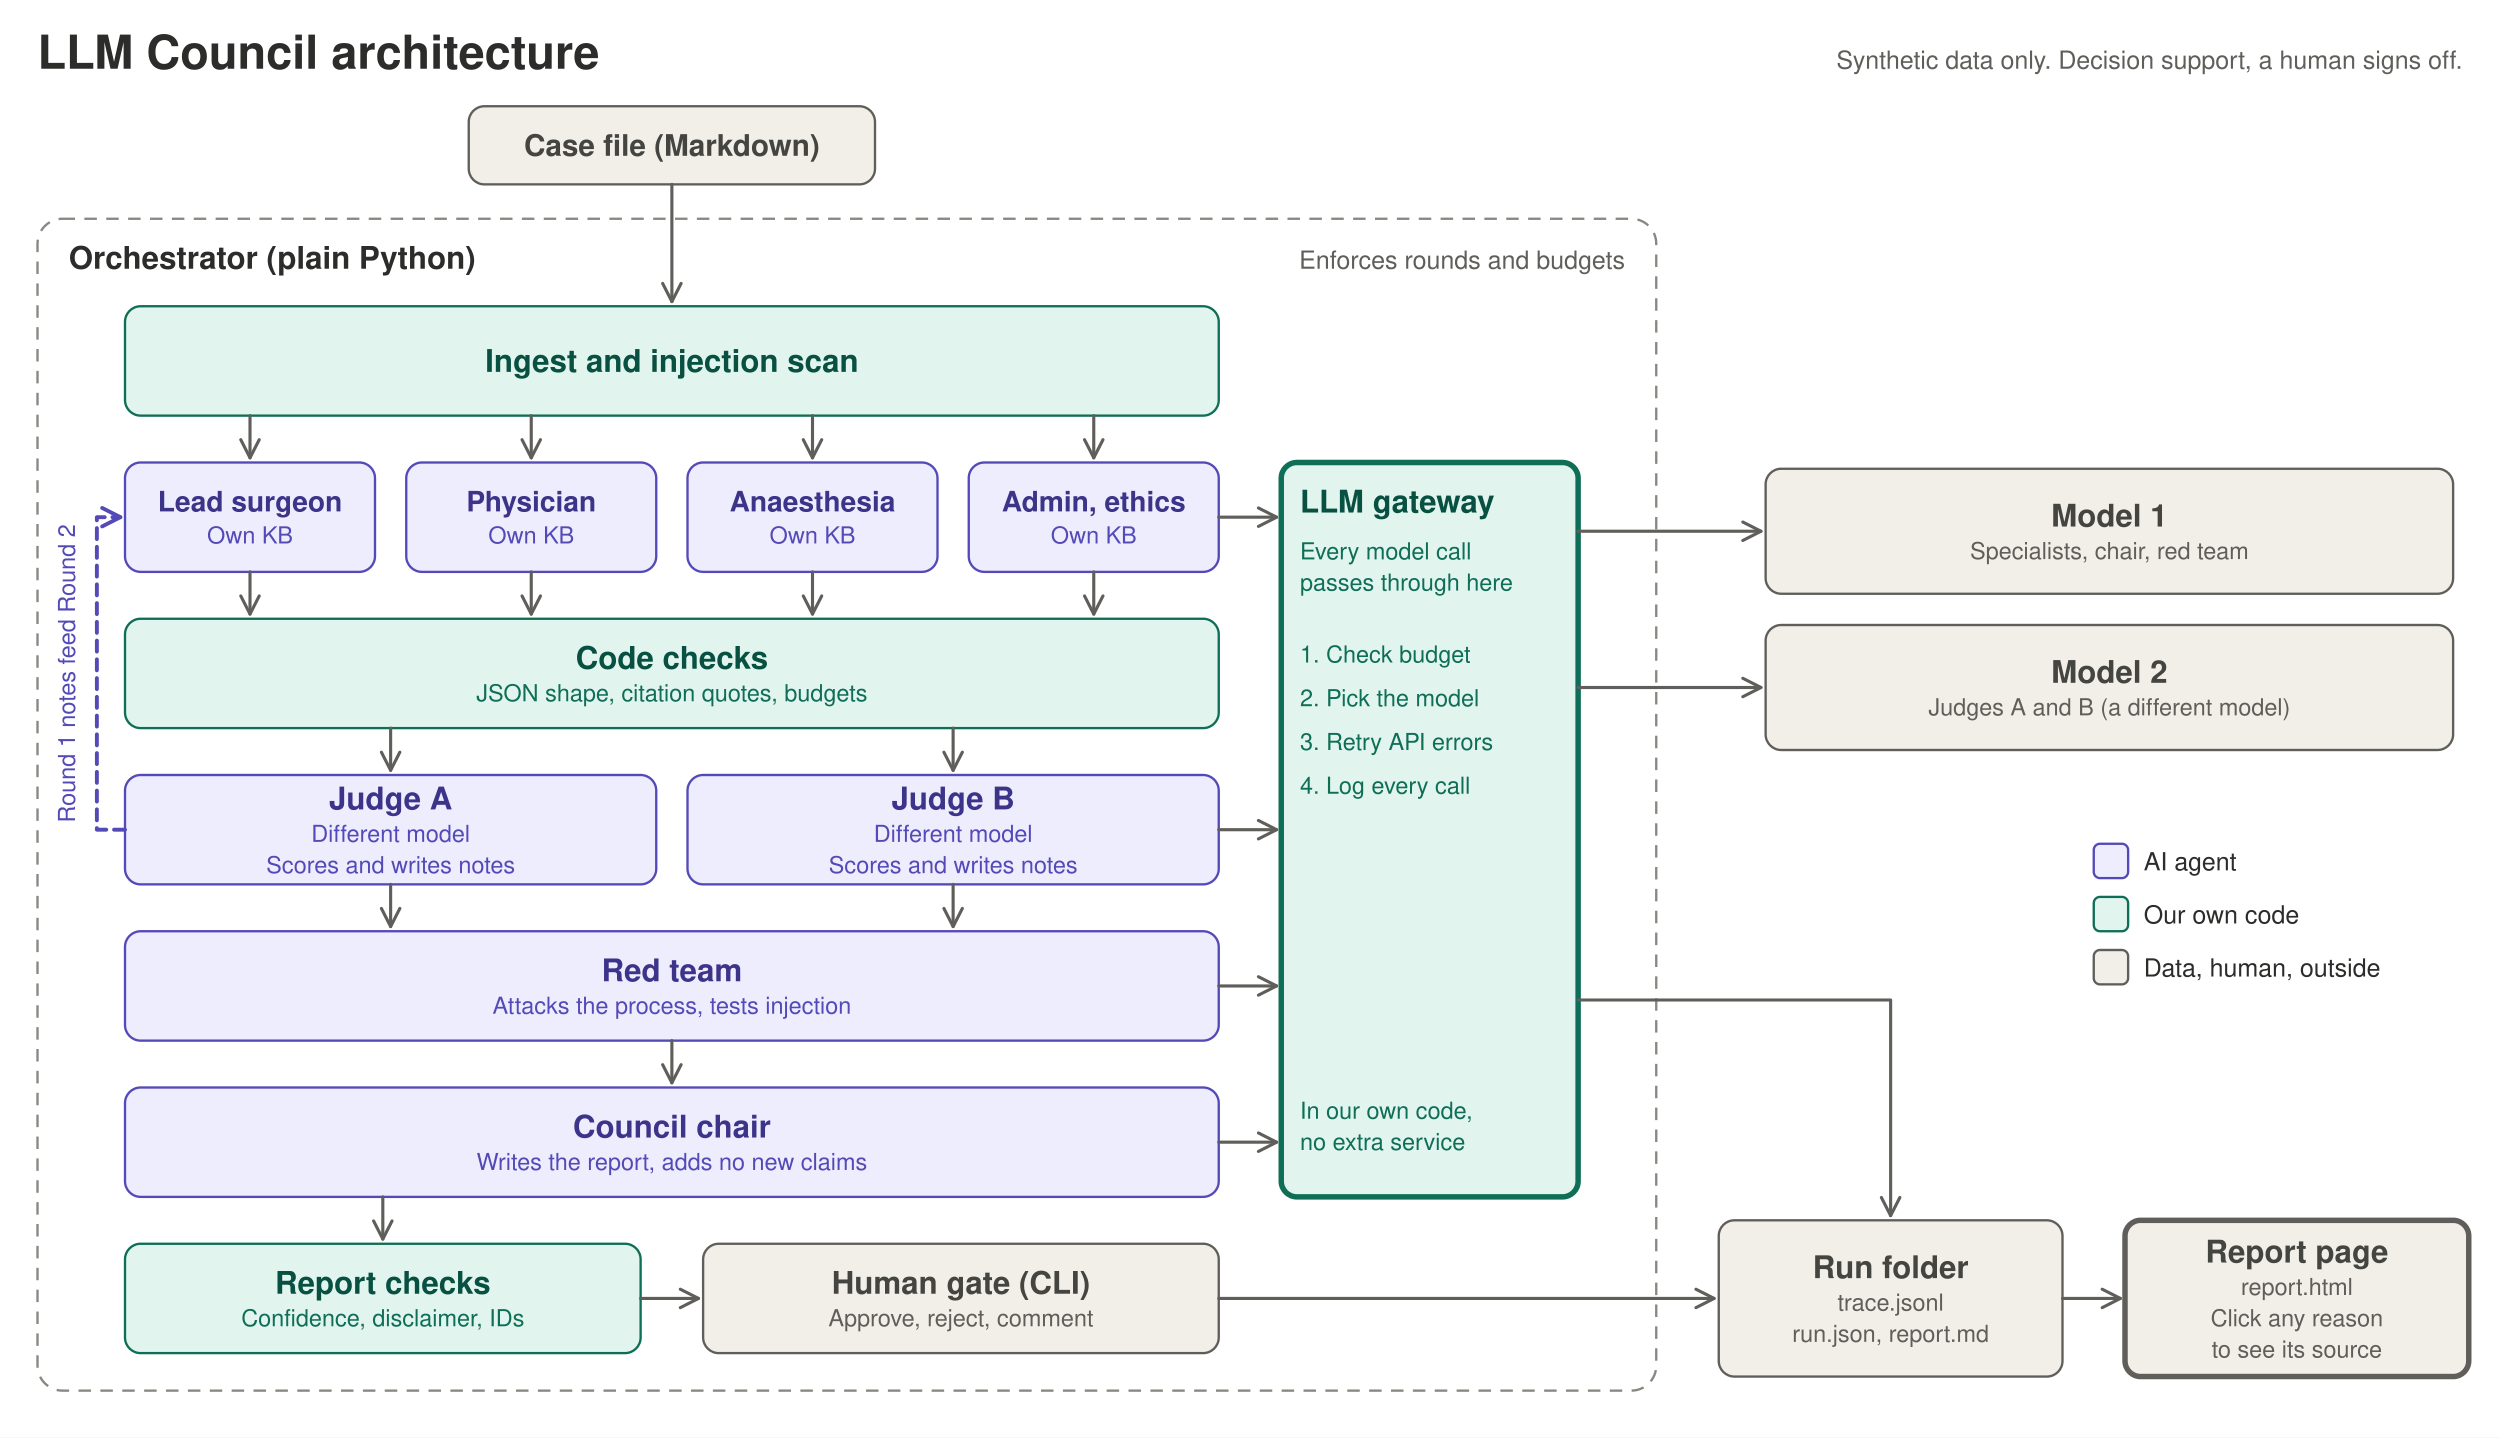
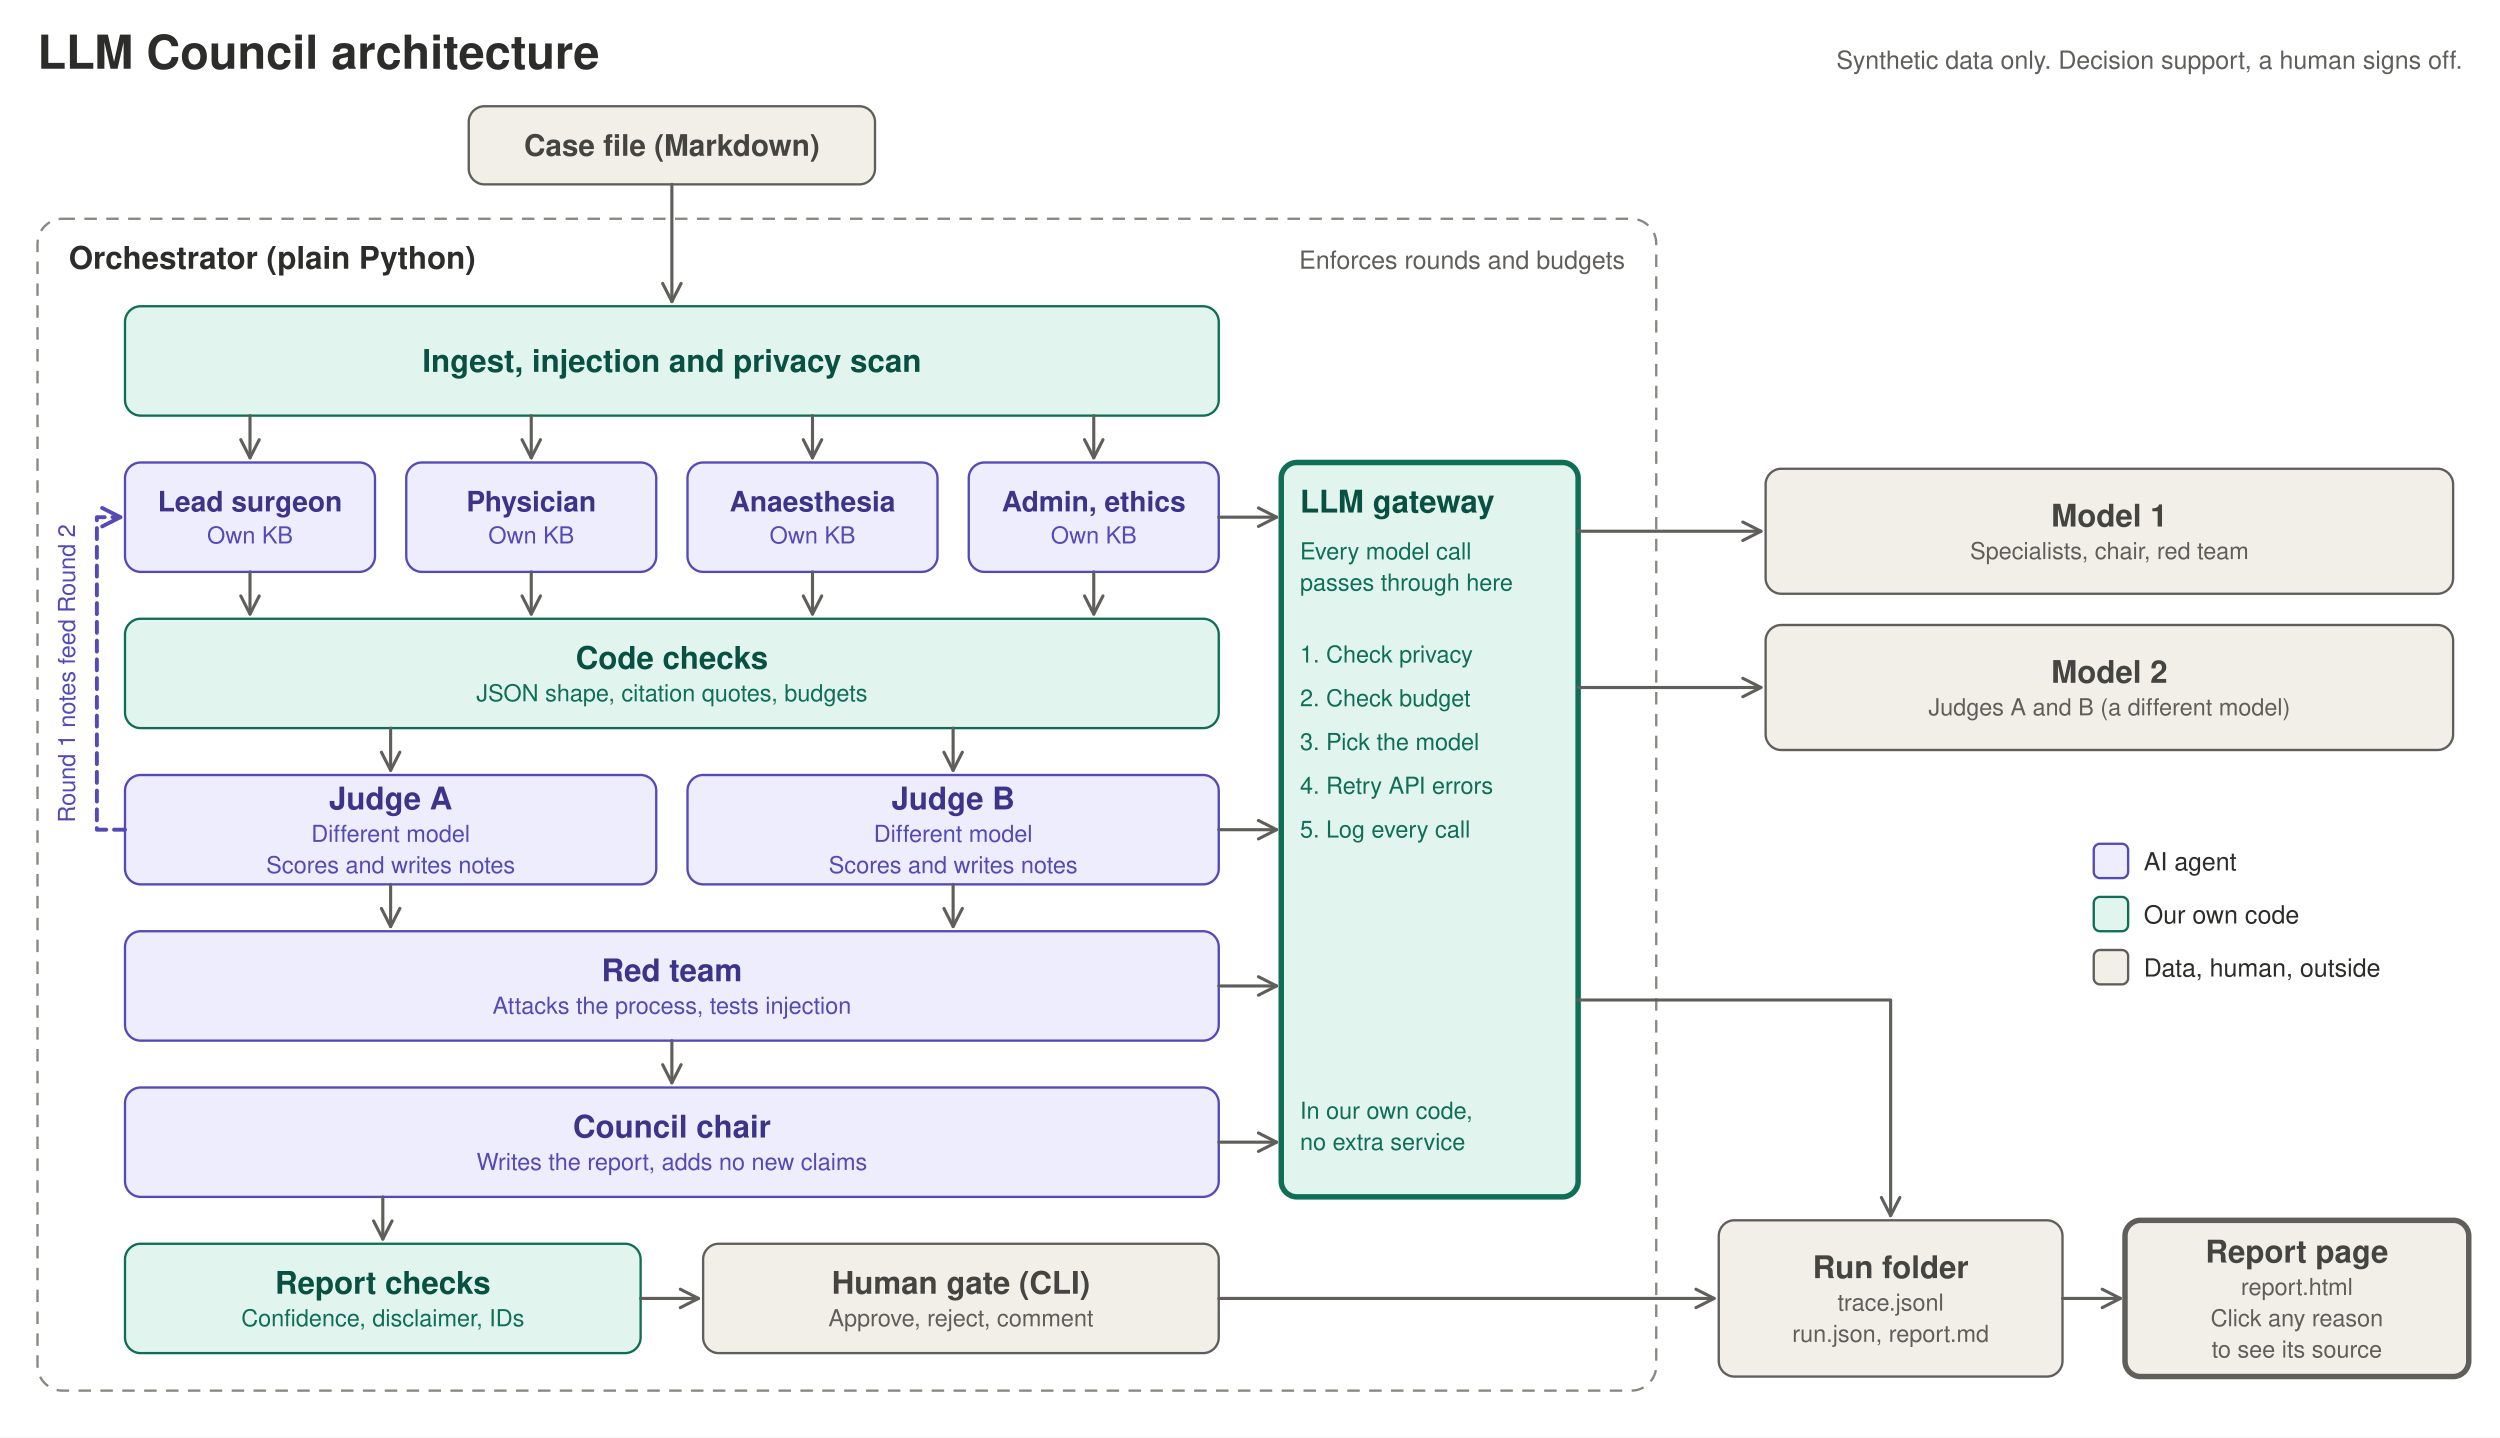
<svg xmlns="http://www.w3.org/2000/svg" viewBox="0 0 1600 920" width="1600" height="920" role="img">
  <rect width="1600" height="920" fill="#ffffff" />
  <text x="24" y="44.0" font-family="Helvetica, Arial, 'DejaVu Sans', sans-serif" font-size="30" font-weight="700" fill="#2C2C2A" text-anchor="start">LLM Council architecture</text>
  <text x="1576" y="44.0" font-family="Helvetica, Arial, 'DejaVu Sans', sans-serif" font-size="16" font-weight="400" fill="#5F5E5A" text-anchor="end">Synthetic data only. Decision support, a human signs off.</text>
  <rect x="300" y="68" width="260" height="50" rx="10" fill="#F1EFE8" stroke="#5F5E5A" stroke-width="1.5" />
  <text x="430.0" y="99.7" font-family="Helvetica, Arial, 'DejaVu Sans', sans-serif" font-size="19" font-weight="700" fill="#444441" text-anchor="middle">Case file (Markdown)</text>
  <rect x="24" y="140" width="1036" height="750" rx="16" fill="none" stroke="#888780" stroke-width="1.5" stroke-dasharray="8 6" />
  <text x="44" y="172.0" font-family="Helvetica, Arial, 'DejaVu Sans', sans-serif" font-size="20" font-weight="700" fill="#2C2C2A" text-anchor="start">Orchestrator (plain Python)</text>
  <text x="1040" y="172.0" font-family="Helvetica, Arial, 'DejaVu Sans', sans-serif" font-size="16" font-weight="400" fill="#5F5E5A" text-anchor="end">Enforces rounds and budgets</text>
  <path d="M430.0,118.0 L430.0,193.0" fill="none" stroke="#5F5E5A" stroke-width="2" stroke-linejoin="round" stroke-linecap="round" />
  <path d="M424.1,181.4 L430.0,193.0 L435.9,181.4" fill="none" stroke="#5F5E5A" stroke-width="2" stroke-linejoin="round" stroke-linecap="round" />
  <rect x="80" y="196" width="700" height="70" rx="10" fill="#E1F5EE" stroke="#0F6E56" stroke-width="1.5" />
-   <text x="430.0" y="238.0" font-family="Helvetica, Arial, 'DejaVu Sans', sans-serif" font-size="20" font-weight="700" fill="#085041" text-anchor="middle">Ingest and injection scan</text>
+   <text x="430.0" y="238.0" font-family="Helvetica, Arial, 'DejaVu Sans', sans-serif" font-size="20" font-weight="700" fill="#085041" text-anchor="middle">Ingest, injection and privacy scan</text>
  <path d="M160.0,266.0 L160.0,293.0" fill="none" stroke="#5F5E5A" stroke-width="2" stroke-linejoin="round" stroke-linecap="round" />
  <path d="M154.1,281.4 L160.0,293.0 L165.9,281.4" fill="none" stroke="#5F5E5A" stroke-width="2" stroke-linejoin="round" stroke-linecap="round" />
  <path d="M340.0,266.0 L340.0,293.0" fill="none" stroke="#5F5E5A" stroke-width="2" stroke-linejoin="round" stroke-linecap="round" />
  <path d="M334.1,281.4 L340.0,293.0 L345.9,281.4" fill="none" stroke="#5F5E5A" stroke-width="2" stroke-linejoin="round" stroke-linecap="round" />
  <path d="M520.0,266.0 L520.0,293.0" fill="none" stroke="#5F5E5A" stroke-width="2" stroke-linejoin="round" stroke-linecap="round" />
  <path d="M514.1,281.4 L520.0,293.0 L525.9,281.4" fill="none" stroke="#5F5E5A" stroke-width="2" stroke-linejoin="round" stroke-linecap="round" />
  <path d="M700.0,266.0 L700.0,293.0" fill="none" stroke="#5F5E5A" stroke-width="2" stroke-linejoin="round" stroke-linecap="round" />
  <path d="M694.1,281.4 L700.0,293.0 L705.9,281.4" fill="none" stroke="#5F5E5A" stroke-width="2" stroke-linejoin="round" stroke-linecap="round" />
  <rect x="80" y="296" width="160" height="70" rx="10" fill="#EEEDFE" stroke="#534AB7" stroke-width="1.5" />
  <text x="160.0" y="327.3" font-family="Helvetica, Arial, 'DejaVu Sans', sans-serif" font-size="18" font-weight="700" fill="#3C3489" text-anchor="middle">Lead surgeon</text>
  <text x="160.0" y="347.8" font-family="Helvetica, Arial, 'DejaVu Sans', sans-serif" font-size="15" font-weight="400" fill="#534AB7" text-anchor="middle">Own KB</text>
  <rect x="260" y="296" width="160" height="70" rx="10" fill="#EEEDFE" stroke="#534AB7" stroke-width="1.5" />
  <text x="340.0" y="327.3" font-family="Helvetica, Arial, 'DejaVu Sans', sans-serif" font-size="18" font-weight="700" fill="#3C3489" text-anchor="middle">Physician</text>
  <text x="340.0" y="347.8" font-family="Helvetica, Arial, 'DejaVu Sans', sans-serif" font-size="15" font-weight="400" fill="#534AB7" text-anchor="middle">Own KB</text>
  <rect x="440" y="296" width="160" height="70" rx="10" fill="#EEEDFE" stroke="#534AB7" stroke-width="1.5" />
  <text x="520.0" y="327.3" font-family="Helvetica, Arial, 'DejaVu Sans', sans-serif" font-size="18" font-weight="700" fill="#3C3489" text-anchor="middle">Anaesthesia</text>
  <text x="520.0" y="347.8" font-family="Helvetica, Arial, 'DejaVu Sans', sans-serif" font-size="15" font-weight="400" fill="#534AB7" text-anchor="middle">Own KB</text>
  <rect x="620" y="296" width="160" height="70" rx="10" fill="#EEEDFE" stroke="#534AB7" stroke-width="1.5" />
  <text x="700.0" y="327.3" font-family="Helvetica, Arial, 'DejaVu Sans', sans-serif" font-size="18" font-weight="700" fill="#3C3489" text-anchor="middle">Admin, ethics</text>
  <text x="700.0" y="347.8" font-family="Helvetica, Arial, 'DejaVu Sans', sans-serif" font-size="15" font-weight="400" fill="#534AB7" text-anchor="middle">Own KB</text>
  <path d="M160.0,366.0 L160.0,393.0" fill="none" stroke="#5F5E5A" stroke-width="2" stroke-linejoin="round" stroke-linecap="round" />
  <path d="M154.1,381.4 L160.0,393.0 L165.9,381.4" fill="none" stroke="#5F5E5A" stroke-width="2" stroke-linejoin="round" stroke-linecap="round" />
  <path d="M340.0,366.0 L340.0,393.0" fill="none" stroke="#5F5E5A" stroke-width="2" stroke-linejoin="round" stroke-linecap="round" />
  <path d="M334.1,381.4 L340.0,393.0 L345.9,381.4" fill="none" stroke="#5F5E5A" stroke-width="2" stroke-linejoin="round" stroke-linecap="round" />
  <path d="M520.0,366.0 L520.0,393.0" fill="none" stroke="#5F5E5A" stroke-width="2" stroke-linejoin="round" stroke-linecap="round" />
  <path d="M514.1,381.4 L520.0,393.0 L525.9,381.4" fill="none" stroke="#5F5E5A" stroke-width="2" stroke-linejoin="round" stroke-linecap="round" />
  <path d="M700.0,366.0 L700.0,393.0" fill="none" stroke="#5F5E5A" stroke-width="2" stroke-linejoin="round" stroke-linecap="round" />
  <path d="M694.1,381.4 L700.0,393.0 L705.9,381.4" fill="none" stroke="#5F5E5A" stroke-width="2" stroke-linejoin="round" stroke-linecap="round" />
  <rect x="80" y="396" width="700" height="70" rx="10" fill="#E1F5EE" stroke="#0F6E56" stroke-width="1.5" />
  <text x="430.0" y="428.0" font-family="Helvetica, Arial, 'DejaVu Sans', sans-serif" font-size="20" font-weight="700" fill="#085041" text-anchor="middle">Code checks</text>
  <text x="430.0" y="448.8" font-family="Helvetica, Arial, 'DejaVu Sans', sans-serif" font-size="15" font-weight="400" fill="#0F6E56" text-anchor="middle">JSON shape, citation quotes, budgets</text>
  <path d="M250.0,466.0 L250.0,493.0" fill="none" stroke="#5F5E5A" stroke-width="2" stroke-linejoin="round" stroke-linecap="round" />
  <path d="M244.1,481.4 L250.0,493.0 L255.9,481.4" fill="none" stroke="#5F5E5A" stroke-width="2" stroke-linejoin="round" stroke-linecap="round" />
  <path d="M610.0,466.0 L610.0,493.0" fill="none" stroke="#5F5E5A" stroke-width="2" stroke-linejoin="round" stroke-linecap="round" />
  <path d="M604.1,481.4 L610.0,493.0 L615.9,481.4" fill="none" stroke="#5F5E5A" stroke-width="2" stroke-linejoin="round" stroke-linecap="round" />
  <rect x="80" y="496" width="340" height="70" rx="10" fill="#EEEDFE" stroke="#534AB7" stroke-width="1.5" />
  <text x="250.0" y="518.0" font-family="Helvetica, Arial, 'DejaVu Sans', sans-serif" font-size="20" font-weight="700" fill="#3C3489" text-anchor="middle">Judge A</text>
  <text x="250.0" y="538.8" font-family="Helvetica, Arial, 'DejaVu Sans', sans-serif" font-size="15" font-weight="400" fill="#534AB7" text-anchor="middle">Different model</text>
  <text x="250.0" y="558.8" font-family="Helvetica, Arial, 'DejaVu Sans', sans-serif" font-size="15" font-weight="400" fill="#534AB7" text-anchor="middle">Scores and writes notes</text>
  <rect x="440" y="496" width="340" height="70" rx="10" fill="#EEEDFE" stroke="#534AB7" stroke-width="1.5" />
  <text x="610.0" y="518.0" font-family="Helvetica, Arial, 'DejaVu Sans', sans-serif" font-size="20" font-weight="700" fill="#3C3489" text-anchor="middle">Judge B</text>
  <text x="610.0" y="538.8" font-family="Helvetica, Arial, 'DejaVu Sans', sans-serif" font-size="15" font-weight="400" fill="#534AB7" text-anchor="middle">Different model</text>
  <text x="610.0" y="558.8" font-family="Helvetica, Arial, 'DejaVu Sans', sans-serif" font-size="15" font-weight="400" fill="#534AB7" text-anchor="middle">Scores and writes notes</text>
  <path d="M250.0,566.0 L250.0,593.0" fill="none" stroke="#5F5E5A" stroke-width="2" stroke-linejoin="round" stroke-linecap="round" />
  <path d="M244.1,581.4 L250.0,593.0 L255.9,581.4" fill="none" stroke="#5F5E5A" stroke-width="2" stroke-linejoin="round" stroke-linecap="round" />
  <path d="M610.0,566.0 L610.0,593.0" fill="none" stroke="#5F5E5A" stroke-width="2" stroke-linejoin="round" stroke-linecap="round" />
  <path d="M604.1,581.4 L610.0,593.0 L615.9,581.4" fill="none" stroke="#5F5E5A" stroke-width="2" stroke-linejoin="round" stroke-linecap="round" />
  <rect x="80" y="596" width="700" height="70" rx="10" fill="#EEEDFE" stroke="#534AB7" stroke-width="1.5" />
  <text x="430.0" y="628.0" font-family="Helvetica, Arial, 'DejaVu Sans', sans-serif" font-size="20" font-weight="700" fill="#3C3489" text-anchor="middle">Red team</text>
  <text x="430.0" y="648.8" font-family="Helvetica, Arial, 'DejaVu Sans', sans-serif" font-size="15" font-weight="400" fill="#534AB7" text-anchor="middle">Attacks the process, tests injection</text>
  <path d="M430.0,666.0 L430.0,693.0" fill="none" stroke="#5F5E5A" stroke-width="2" stroke-linejoin="round" stroke-linecap="round" />
  <path d="M424.1,681.4 L430.0,693.0 L435.9,681.4" fill="none" stroke="#5F5E5A" stroke-width="2" stroke-linejoin="round" stroke-linecap="round" />
  <rect x="80" y="696" width="700" height="70" rx="10" fill="#EEEDFE" stroke="#534AB7" stroke-width="1.5" />
  <text x="430.0" y="728.0" font-family="Helvetica, Arial, 'DejaVu Sans', sans-serif" font-size="20" font-weight="700" fill="#3C3489" text-anchor="middle">Council chair</text>
  <text x="430.0" y="748.8" font-family="Helvetica, Arial, 'DejaVu Sans', sans-serif" font-size="15" font-weight="400" fill="#534AB7" text-anchor="middle">Writes the report, adds no new claims</text>
  <path d="M245.0,766.0 L245.0,793.0" fill="none" stroke="#5F5E5A" stroke-width="2" stroke-linejoin="round" stroke-linecap="round" />
  <path d="M239.1,781.4 L245.0,793.0 L250.9,781.4" fill="none" stroke="#5F5E5A" stroke-width="2" stroke-linejoin="round" stroke-linecap="round" />
  <rect x="80" y="796" width="330" height="70" rx="10" fill="#E1F5EE" stroke="#0F6E56" stroke-width="1.5" />
  <text x="245.0" y="828.0" font-family="Helvetica, Arial, 'DejaVu Sans', sans-serif" font-size="20" font-weight="700" fill="#085041" text-anchor="middle">Report checks</text>
  <text x="245.0" y="848.8" font-family="Helvetica, Arial, 'DejaVu Sans', sans-serif" font-size="15" font-weight="400" fill="#0F6E56" text-anchor="middle">Confidence, disclaimer, IDs</text>
  <path d="M410.0,831.0 L447.0,831.0" fill="none" stroke="#5F5E5A" stroke-width="2" stroke-linejoin="round" stroke-linecap="round" />
  <path d="M435.4,836.9 L447.0,831.0 L435.4,825.1" fill="none" stroke="#5F5E5A" stroke-width="2" stroke-linejoin="round" stroke-linecap="round" />
  <rect x="450" y="796" width="330" height="70" rx="10" fill="#F1EFE8" stroke="#5F5E5A" stroke-width="1.5" />
  <text x="615.0" y="828.0" font-family="Helvetica, Arial, 'DejaVu Sans', sans-serif" font-size="20" font-weight="700" fill="#444441" text-anchor="middle">Human gate (CLI)</text>
  <text x="615.0" y="848.8" font-family="Helvetica, Arial, 'DejaVu Sans', sans-serif" font-size="15" font-weight="400" fill="#5F5E5A" text-anchor="middle">Approve, reject, comment</text>
  <path d="M80.0,531.0 L62.0,531.0 L62.0,331.0 L77.0,331.0" fill="none" stroke="#534AB7" stroke-width="2.5" stroke-linejoin="round" stroke-linecap="round" stroke-dasharray="7 5" />
  <path d="M65.4,336.9 L77.0,331.0 L65.4,325.1" fill="none" stroke="#534AB7" stroke-width="2.5" stroke-linejoin="round" stroke-linecap="round" />
  <text x="0" y="0" transform="translate(48 431) rotate(-90)" font-family="Helvetica, Arial, 'DejaVu Sans', sans-serif" font-size="15" font-weight="400" fill="#534AB7" text-anchor="middle">Round 1 notes feed Round 2</text>
  <rect x="820" y="296" width="190" height="470" rx="10" fill="#E1F5EE" stroke="#0F6E56" stroke-width="3.5" />
  <text x="832" y="328.0" font-family="Helvetica, Arial, 'DejaVu Sans', sans-serif" font-size="20" font-weight="700" fill="#085041" text-anchor="start">LLM gateway</text>
  <text x="832" y="358.0" font-family="Helvetica, Arial, 'DejaVu Sans', sans-serif" font-size="15" font-weight="400" fill="#0F6E56" text-anchor="start">Every model call</text>
  <text x="832" y="378.0" font-family="Helvetica, Arial, 'DejaVu Sans', sans-serif" font-size="15" font-weight="400" fill="#0F6E56" text-anchor="start">passes through here</text>
-   <text x="832" y="424.0" font-family="Helvetica, Arial, 'DejaVu Sans', sans-serif" font-size="15" font-weight="400" fill="#0F6E56" text-anchor="start">1. Check budget</text>
-   <text x="832" y="452.0" font-family="Helvetica, Arial, 'DejaVu Sans', sans-serif" font-size="15" font-weight="400" fill="#0F6E56" text-anchor="start">2. Pick the model</text>
-   <text x="832" y="480.0" font-family="Helvetica, Arial, 'DejaVu Sans', sans-serif" font-size="15" font-weight="400" fill="#0F6E56" text-anchor="start">3. Retry API errors</text>
-   <text x="832" y="508.0" font-family="Helvetica, Arial, 'DejaVu Sans', sans-serif" font-size="15" font-weight="400" fill="#0F6E56" text-anchor="start">4. Log every call</text>
+   <text x="832" y="424.0" font-family="Helvetica, Arial, 'DejaVu Sans', sans-serif" font-size="15" font-weight="400" fill="#0F6E56" text-anchor="start">1. Check privacy</text>
+   <text x="832" y="452.0" font-family="Helvetica, Arial, 'DejaVu Sans', sans-serif" font-size="15" font-weight="400" fill="#0F6E56" text-anchor="start">2. Check budget</text>
+   <text x="832" y="480.0" font-family="Helvetica, Arial, 'DejaVu Sans', sans-serif" font-size="15" font-weight="400" fill="#0F6E56" text-anchor="start">3. Pick the model</text>
+   <text x="832" y="508.0" font-family="Helvetica, Arial, 'DejaVu Sans', sans-serif" font-size="15" font-weight="400" fill="#0F6E56" text-anchor="start">4. Retry API errors</text>
+   <text x="832" y="536.0" font-family="Helvetica, Arial, 'DejaVu Sans', sans-serif" font-size="15" font-weight="400" fill="#0F6E56" text-anchor="start">5. Log every call</text>
  <text x="832" y="716.0" font-family="Helvetica, Arial, 'DejaVu Sans', sans-serif" font-size="15" font-weight="400" fill="#0F6E56" text-anchor="start">In our own code,</text>
  <text x="832" y="736.0" font-family="Helvetica, Arial, 'DejaVu Sans', sans-serif" font-size="15" font-weight="400" fill="#0F6E56" text-anchor="start">no extra service</text>
  <path d="M780.0,331.0 L817.0,331.0" fill="none" stroke="#5F5E5A" stroke-width="2" stroke-linejoin="round" stroke-linecap="round" />
  <path d="M805.4,336.9 L817.0,331.0 L805.4,325.1" fill="none" stroke="#5F5E5A" stroke-width="2" stroke-linejoin="round" stroke-linecap="round" />
  <path d="M780.0,531.0 L817.0,531.0" fill="none" stroke="#5F5E5A" stroke-width="2" stroke-linejoin="round" stroke-linecap="round" />
  <path d="M805.4,536.9 L817.0,531.0 L805.4,525.1" fill="none" stroke="#5F5E5A" stroke-width="2" stroke-linejoin="round" stroke-linecap="round" />
  <path d="M780.0,631.0 L817.0,631.0" fill="none" stroke="#5F5E5A" stroke-width="2" stroke-linejoin="round" stroke-linecap="round" />
  <path d="M805.4,636.9 L817.0,631.0 L805.4,625.1" fill="none" stroke="#5F5E5A" stroke-width="2" stroke-linejoin="round" stroke-linecap="round" />
  <path d="M780.0,731.0 L817.0,731.0" fill="none" stroke="#5F5E5A" stroke-width="2" stroke-linejoin="round" stroke-linecap="round" />
  <path d="M805.4,736.9 L817.0,731.0 L805.4,725.1" fill="none" stroke="#5F5E5A" stroke-width="2" stroke-linejoin="round" stroke-linecap="round" />
  <rect x="1130" y="300" width="440" height="80" rx="10" fill="#F1EFE8" stroke="#5F5E5A" stroke-width="1.5" />
  <text x="1350.0" y="337.0" font-family="Helvetica, Arial, 'DejaVu Sans', sans-serif" font-size="20" font-weight="700" fill="#444441" text-anchor="middle">Model 1</text>
  <text x="1350.0" y="357.8" font-family="Helvetica, Arial, 'DejaVu Sans', sans-serif" font-size="15" font-weight="400" fill="#5F5E5A" text-anchor="middle">Specialists, chair, red team</text>
  <rect x="1130" y="400" width="440" height="80" rx="10" fill="#F1EFE8" stroke="#5F5E5A" stroke-width="1.5" />
  <text x="1350.0" y="437.0" font-family="Helvetica, Arial, 'DejaVu Sans', sans-serif" font-size="20" font-weight="700" fill="#444441" text-anchor="middle">Model 2</text>
  <text x="1350.0" y="457.8" font-family="Helvetica, Arial, 'DejaVu Sans', sans-serif" font-size="15" font-weight="400" fill="#5F5E5A" text-anchor="middle">Judges A and B (a different model)</text>
  <path d="M1010.0,340.0 L1127.0,340.0" fill="none" stroke="#5F5E5A" stroke-width="2" stroke-linejoin="round" stroke-linecap="round" />
  <path d="M1115.4,345.9 L1127.0,340.0 L1115.4,334.1" fill="none" stroke="#5F5E5A" stroke-width="2" stroke-linejoin="round" stroke-linecap="round" />
  <path d="M1010.0,440.0 L1127.0,440.0" fill="none" stroke="#5F5E5A" stroke-width="2" stroke-linejoin="round" stroke-linecap="round" />
  <path d="M1115.4,445.9 L1127.0,440.0 L1115.4,434.1" fill="none" stroke="#5F5E5A" stroke-width="2" stroke-linejoin="round" stroke-linecap="round" />
  <path d="M1010.0,640.0 L1210.0,640.0 L1210.0,778.0" fill="none" stroke="#5F5E5A" stroke-width="2" stroke-linejoin="round" stroke-linecap="round" />
  <path d="M1204.1,766.4 L1210.0,778.0 L1215.9,766.4" fill="none" stroke="#5F5E5A" stroke-width="2" stroke-linejoin="round" stroke-linecap="round" />
  <rect x="1100" y="781" width="220" height="100" rx="10" fill="#F1EFE8" stroke="#5F5E5A" stroke-width="1.5" />
  <text x="1210.0" y="818.0" font-family="Helvetica, Arial, 'DejaVu Sans', sans-serif" font-size="20" font-weight="700" fill="#444441" text-anchor="middle">Run folder</text>
  <text x="1210.0" y="838.8" font-family="Helvetica, Arial, 'DejaVu Sans', sans-serif" font-size="15" font-weight="400" fill="#5F5E5A" text-anchor="middle">trace.jsonl</text>
  <text x="1210.0" y="858.8" font-family="Helvetica, Arial, 'DejaVu Sans', sans-serif" font-size="15" font-weight="400" fill="#5F5E5A" text-anchor="middle">run.json, report.md</text>
  <rect x="1360" y="781" width="220" height="100" rx="10" fill="#F1EFE8" stroke="#5F5E5A" stroke-width="3.5" />
  <text x="1470.0" y="808.0" font-family="Helvetica, Arial, 'DejaVu Sans', sans-serif" font-size="20" font-weight="700" fill="#444441" text-anchor="middle">Report page</text>
  <text x="1470.0" y="828.8" font-family="Helvetica, Arial, 'DejaVu Sans', sans-serif" font-size="15" font-weight="400" fill="#5F5E5A" text-anchor="middle">report.html</text>
  <text x="1470.0" y="848.8" font-family="Helvetica, Arial, 'DejaVu Sans', sans-serif" font-size="15" font-weight="400" fill="#5F5E5A" text-anchor="middle">Click any reason</text>
  <text x="1470.0" y="868.8" font-family="Helvetica, Arial, 'DejaVu Sans', sans-serif" font-size="15" font-weight="400" fill="#5F5E5A" text-anchor="middle">to see its source</text>
  <path d="M780.0,831.0 L1097.0,831.0" fill="none" stroke="#5F5E5A" stroke-width="2" stroke-linejoin="round" stroke-linecap="round" />
  <path d="M1085.4,836.9 L1097.0,831.0 L1085.4,825.1" fill="none" stroke="#5F5E5A" stroke-width="2" stroke-linejoin="round" stroke-linecap="round" />
  <path d="M1320.0,831.0 L1357.0,831.0" fill="none" stroke="#5F5E5A" stroke-width="2" stroke-linejoin="round" stroke-linecap="round" />
  <path d="M1345.4,836.9 L1357.0,831.0 L1345.4,825.1" fill="none" stroke="#5F5E5A" stroke-width="2" stroke-linejoin="round" stroke-linecap="round" />
  <rect x="1340" y="540" width="22" height="22" rx="4" fill="#EEEDFE" stroke="#534AB7" stroke-width="1.5" />
  <text x="1372" y="557.0" font-family="Helvetica, Arial, 'DejaVu Sans', sans-serif" font-size="16" font-weight="400" fill="#2C2C2A" text-anchor="start">AI agent</text>
  <rect x="1340" y="574" width="22" height="22" rx="4" fill="#E1F5EE" stroke="#0F6E56" stroke-width="1.5" />
  <text x="1372" y="591.0" font-family="Helvetica, Arial, 'DejaVu Sans', sans-serif" font-size="16" font-weight="400" fill="#2C2C2A" text-anchor="start">Our own code</text>
  <rect x="1340" y="608" width="22" height="22" rx="4" fill="#F1EFE8" stroke="#5F5E5A" stroke-width="1.5" />
  <text x="1372" y="625.0" font-family="Helvetica, Arial, 'DejaVu Sans', sans-serif" font-size="16" font-weight="400" fill="#2C2C2A" text-anchor="start">Data, human, outside</text>
</svg>
